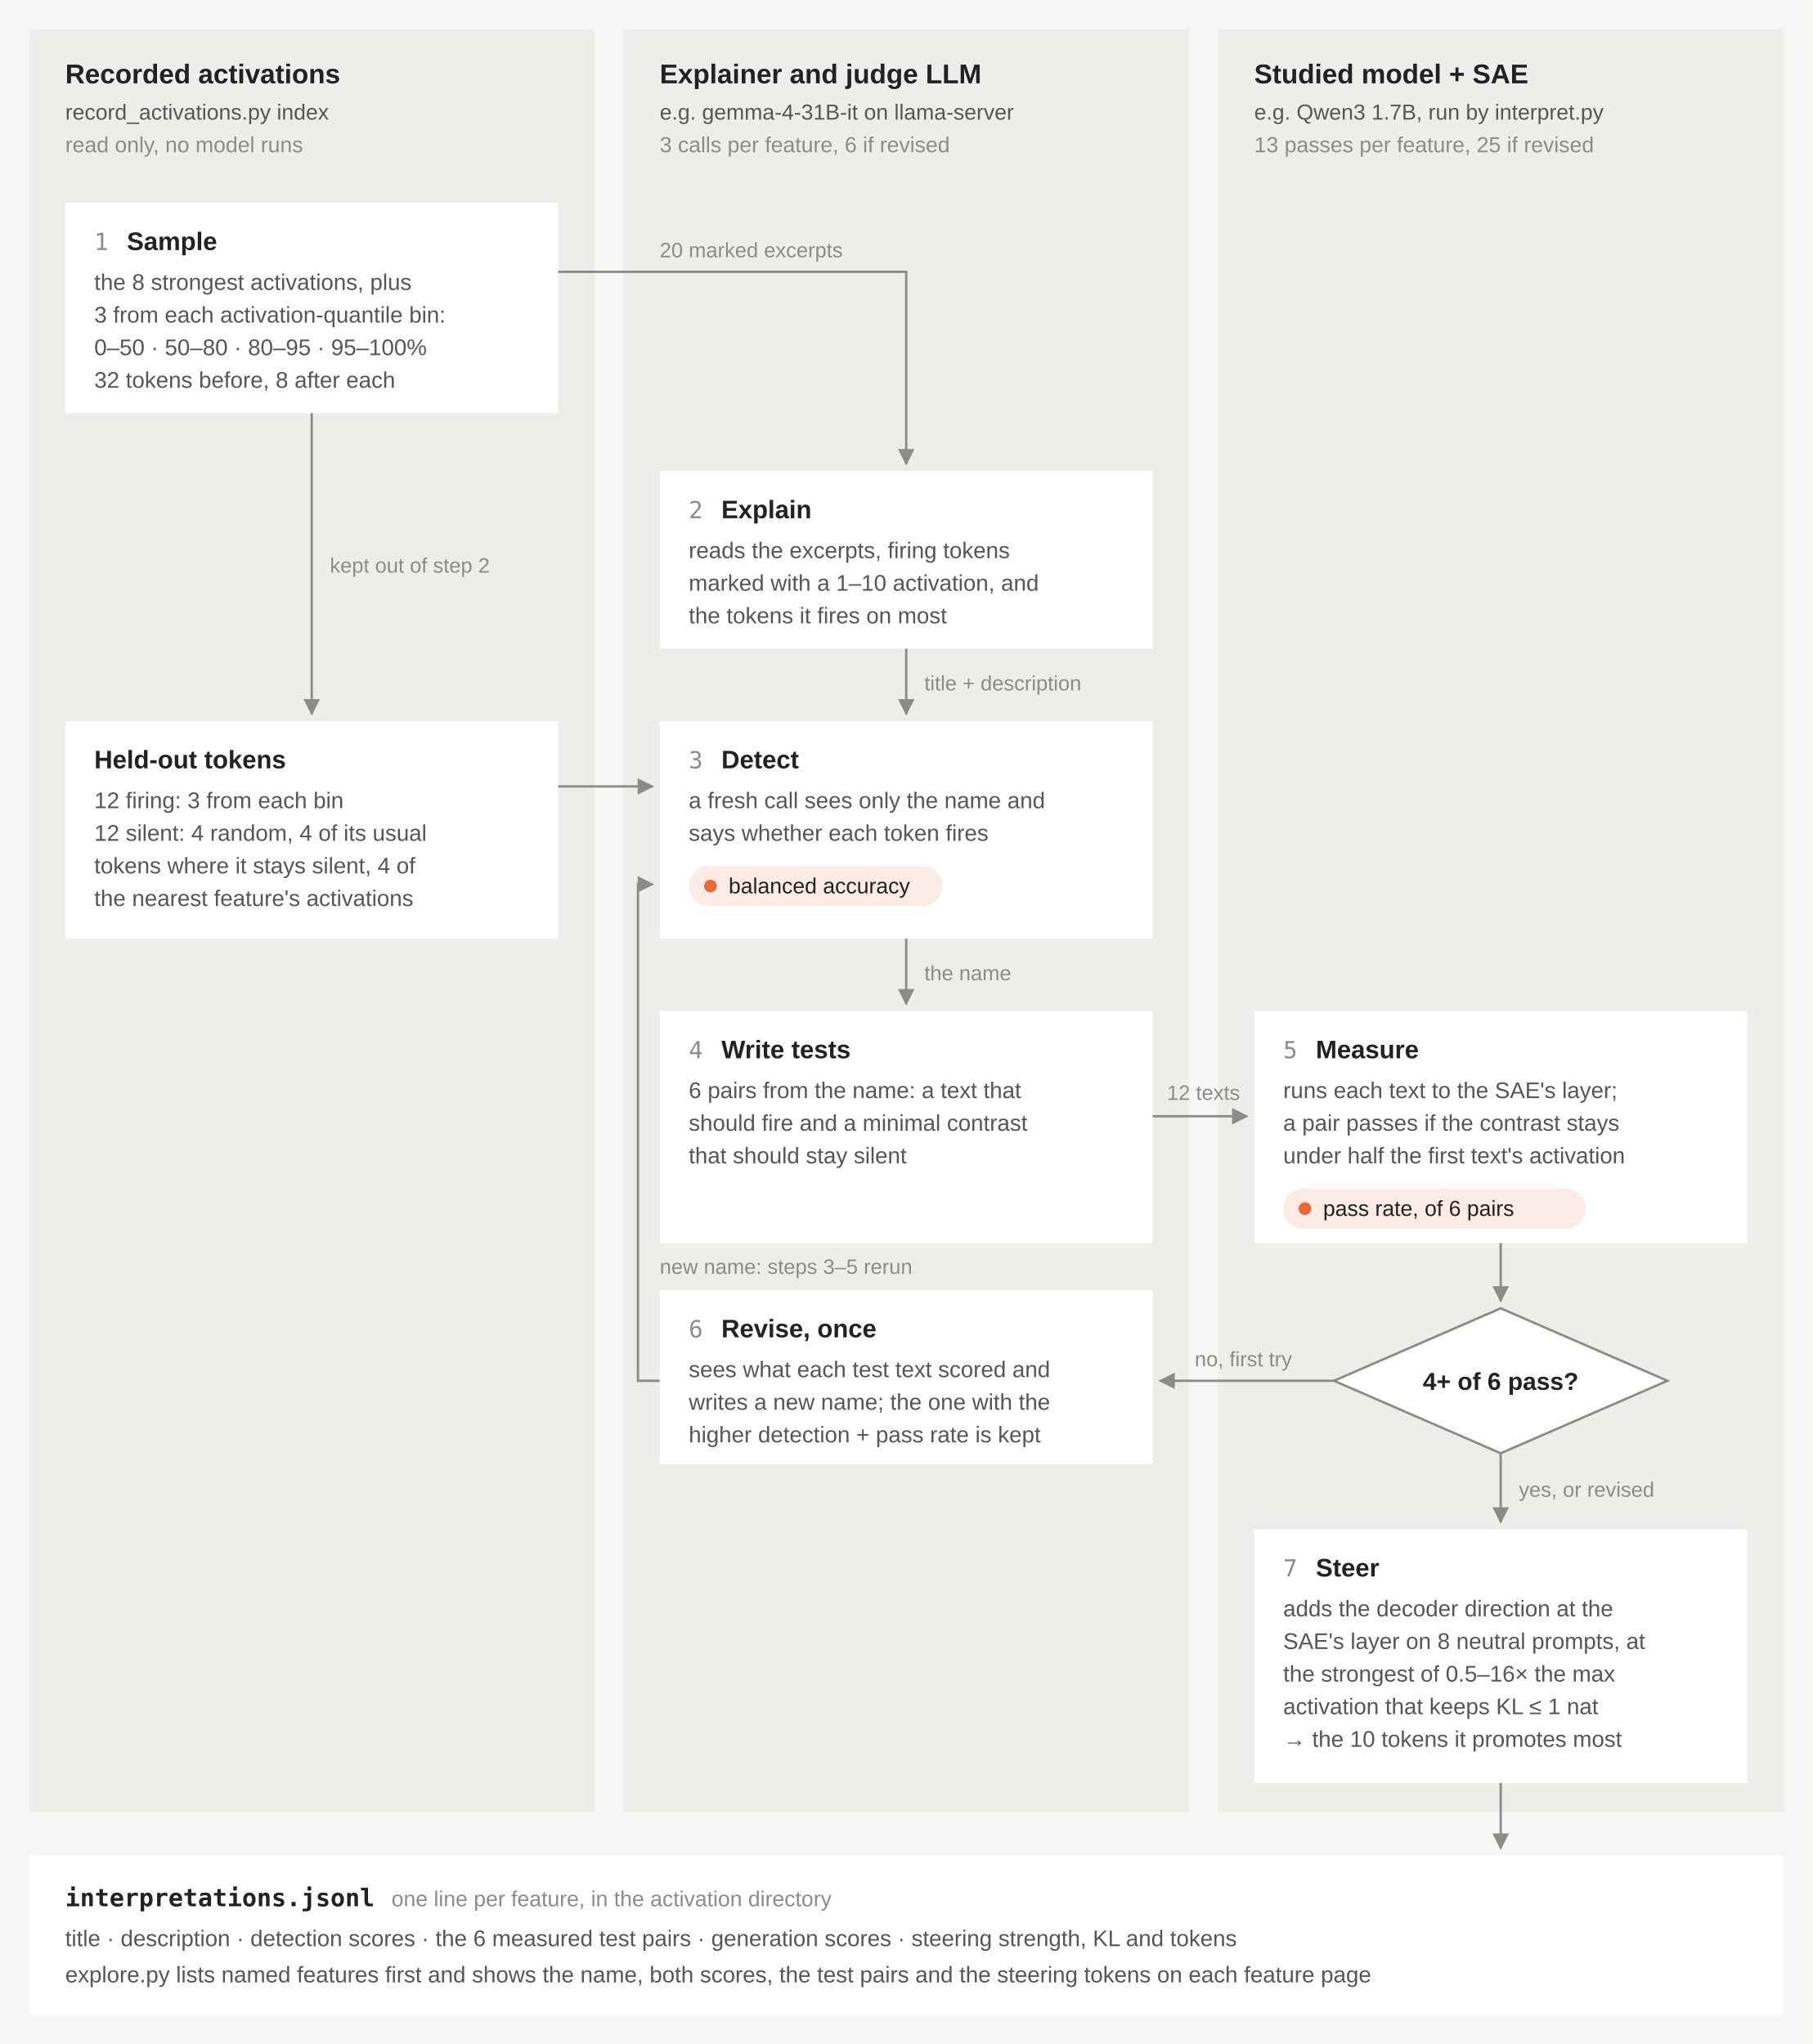
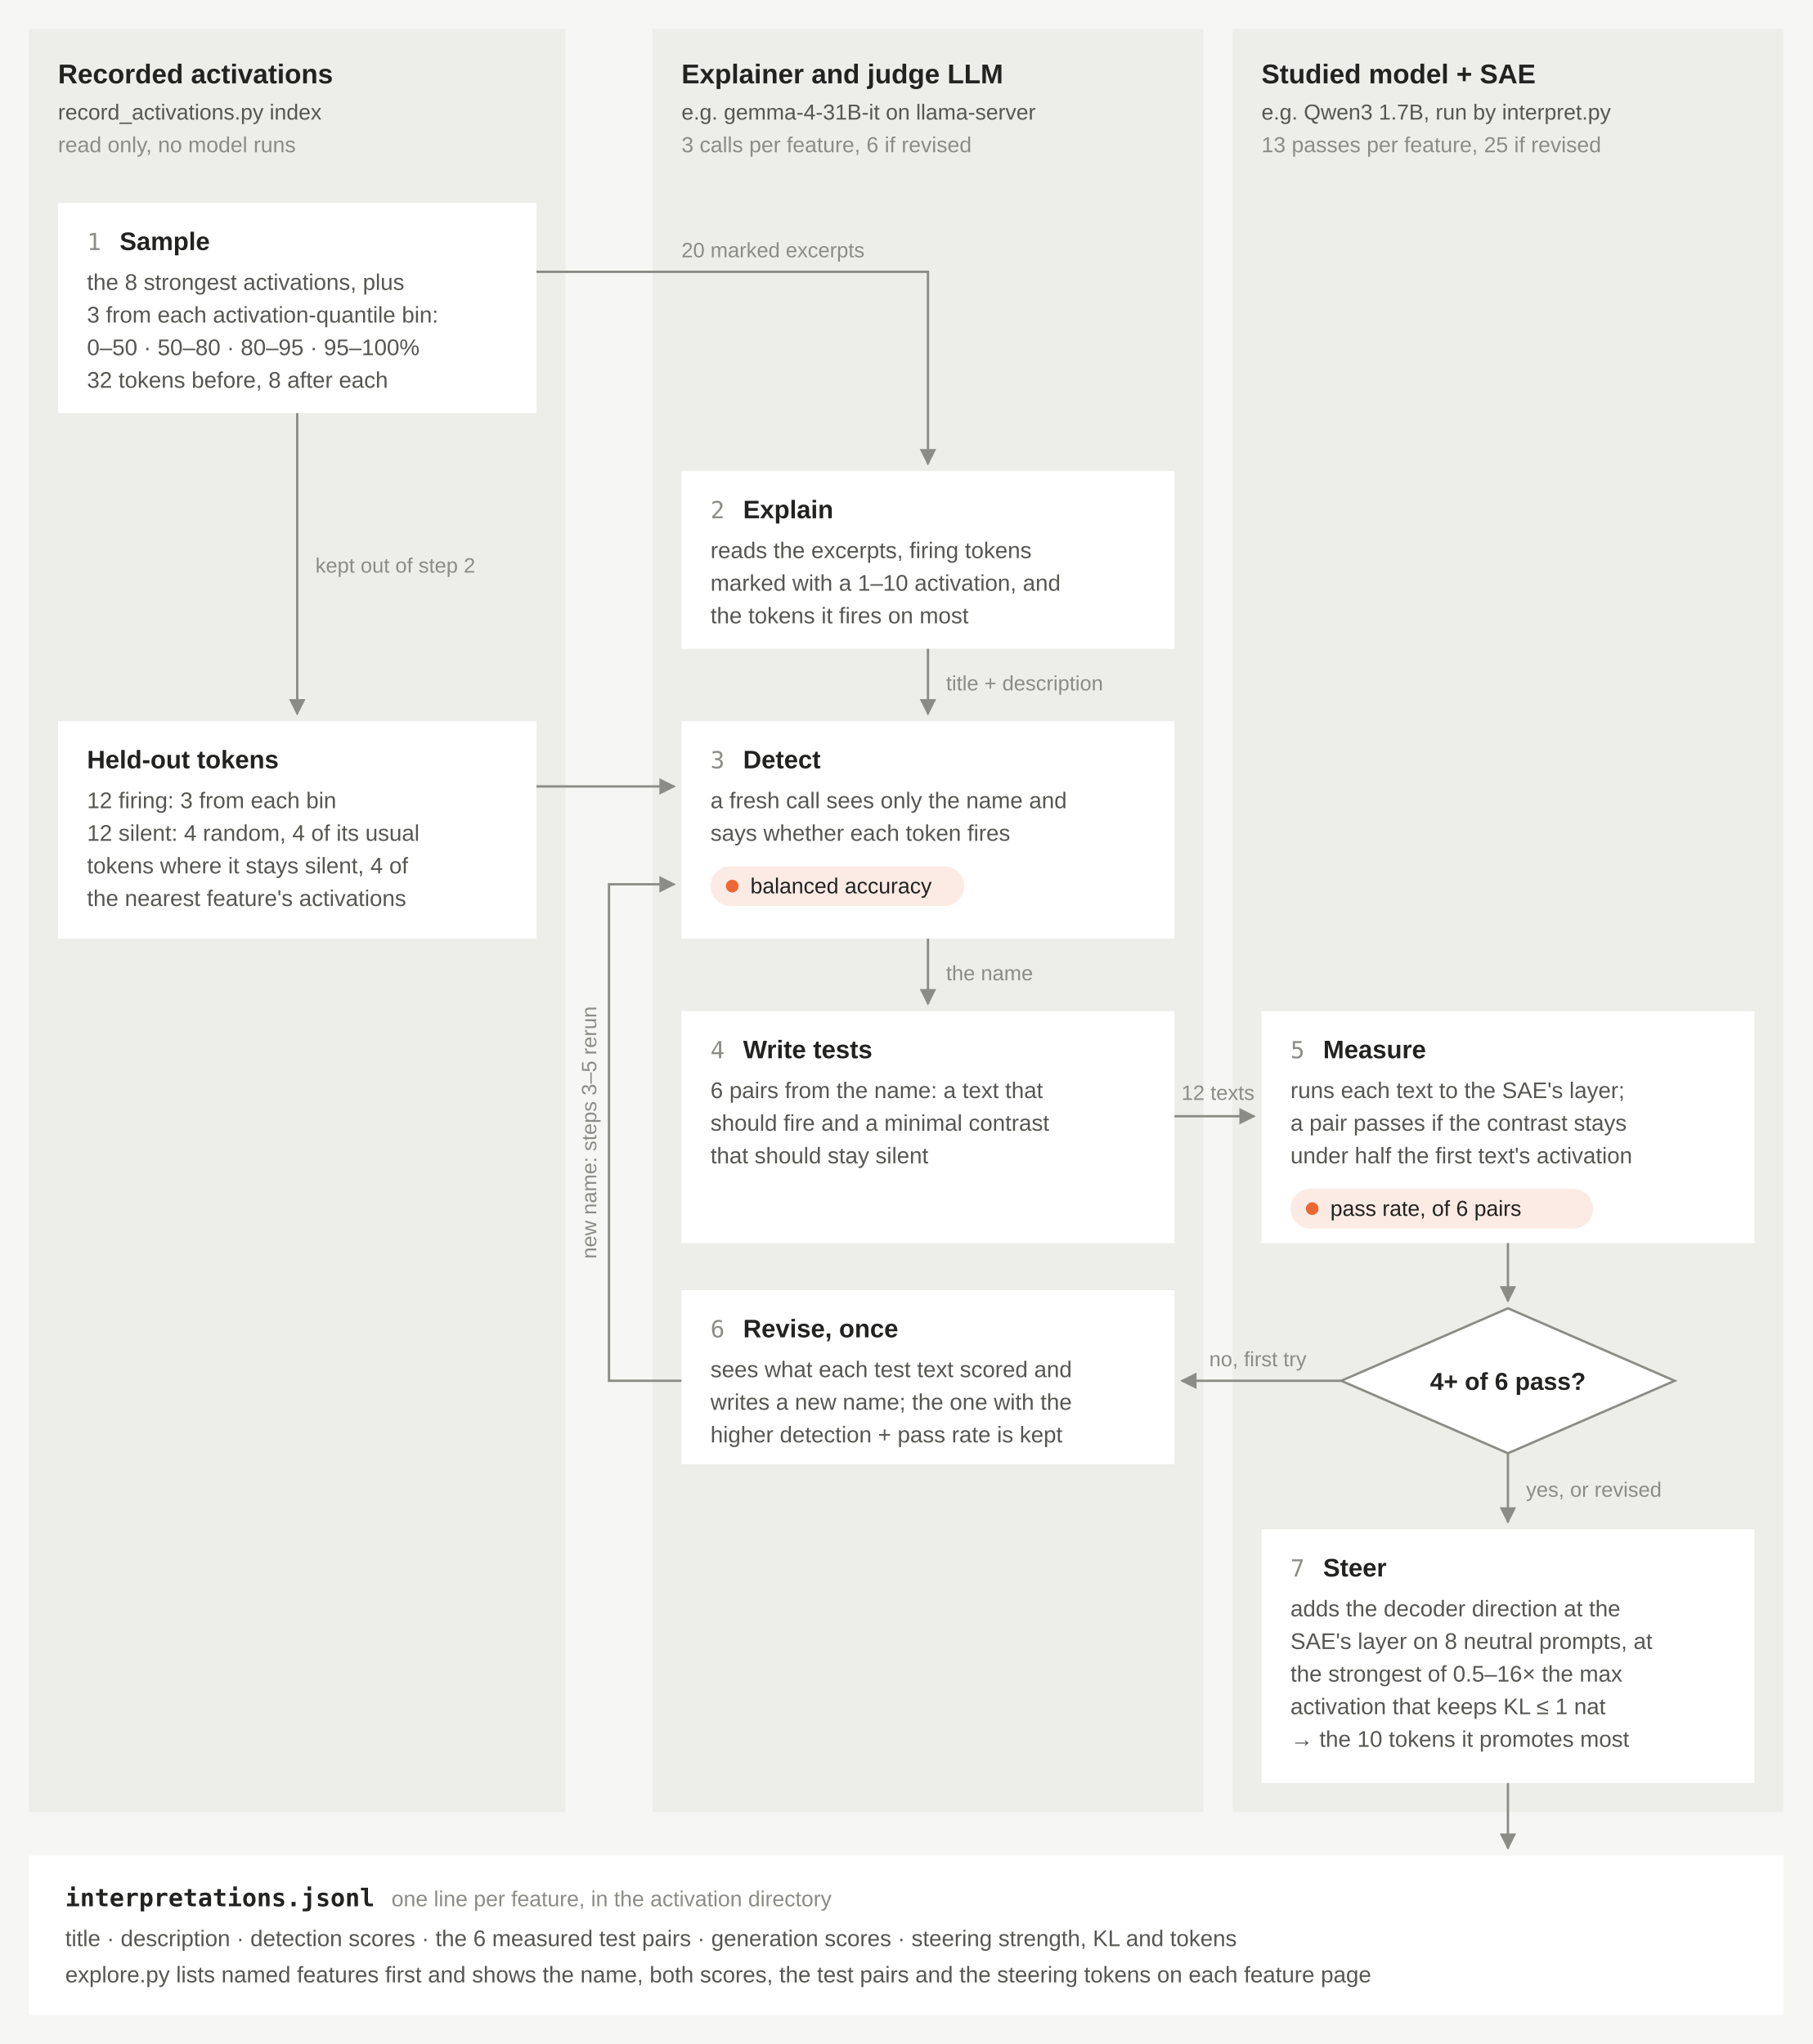
<svg xmlns="http://www.w3.org/2000/svg" width="1000" height="1128" viewBox="0 0 1000 1128" role="img" aria-labelledby="title description">
  <style>.bg{fill:#F6F6F4}.lane{fill:#EDEDEA}.card{fill:#FFFFFF}.ink{fill:#222221}.ink2{fill:#565653}.muted{fill:#8C8C87}.wire{fill:none;stroke:#8C8C87;stroke-width:1.3}.head{fill:#8C8C87}.decision{fill:#FFFFFF;stroke:#8C8C87;stroke-width:1.3}.pill{fill:#EB6834;fill-opacity:.13}.dot{fill:#EB6834}@media (prefers-color-scheme: dark){.bg{fill:#181817}.lane{fill:#121211}.card{fill:#1F1F1E}.ink{fill:#E9E9E6}.ink2{fill:#B5B5B0}.muted{fill:#85857F}.wire{stroke:#85857F}.head{fill:#85857F}.decision{fill:#1F1F1E;stroke:#85857F}.pill{fill:#D95926;fill-opacity:.22}.dot{fill:#D95926}}</style>
  <defs>
    <marker id="arrow" viewBox="0 0 10 10" refX="9" refY="5" markerWidth="7" markerHeight="7" orient="auto-start-reverse">
      <path class="head" d="M0 0 L10 5 L0 10 z" />
    </marker>
  </defs>
  <rect class="bg" x="0" y="0" width="1000" height="1128" />
-   <rect class="lane" x="16" y="16" width="312" height="984" />
-   <rect class="lane" x="344" y="16" width="312" height="984" />
-   <rect class="lane" x="672" y="16" width="312" height="984" />
-   <text x="36" y="46" class="ink" font-family="-apple-system, BlinkMacSystemFont, 'Segoe UI', 'Helvetica Neue', Arial, sans-serif" font-size="15" text-anchor="start" font-weight="600">Recorded activations</text>
-   <text x="36" y="66" class="ink2" font-family="-apple-system, BlinkMacSystemFont, 'Segoe UI', 'Helvetica Neue', Arial, sans-serif" font-size="12" text-anchor="start">record_activations.py index</text>
-   <text x="36" y="84" class="muted" font-family="-apple-system, BlinkMacSystemFont, 'Segoe UI', 'Helvetica Neue', Arial, sans-serif" font-size="12" text-anchor="start">read only, no model runs</text>
-   <text x="364" y="46" class="ink" font-family="-apple-system, BlinkMacSystemFont, 'Segoe UI', 'Helvetica Neue', Arial, sans-serif" font-size="15" text-anchor="start" font-weight="600">Explainer and judge LLM</text>
-   <text x="364" y="66" class="ink2" font-family="-apple-system, BlinkMacSystemFont, 'Segoe UI', 'Helvetica Neue', Arial, sans-serif" font-size="12" text-anchor="start">e.g. gemma-4-31B-it on llama-server</text>
-   <text x="364" y="84" class="muted" font-family="-apple-system, BlinkMacSystemFont, 'Segoe UI', 'Helvetica Neue', Arial, sans-serif" font-size="12" text-anchor="start">3 calls per feature, 6 if revised</text>
-   <text x="692" y="46" class="ink" font-family="-apple-system, BlinkMacSystemFont, 'Segoe UI', 'Helvetica Neue', Arial, sans-serif" font-size="15" text-anchor="start" font-weight="600">Studied model + SAE</text>
-   <text x="692" y="66" class="ink2" font-family="-apple-system, BlinkMacSystemFont, 'Segoe UI', 'Helvetica Neue', Arial, sans-serif" font-size="12" text-anchor="start">e.g. Qwen3 1.7B, run by interpret.py</text>
-   <text x="692" y="84" class="muted" font-family="-apple-system, BlinkMacSystemFont, 'Segoe UI', 'Helvetica Neue', Arial, sans-serif" font-size="12" text-anchor="start">13 passes per feature, 25 if revised</text>
-   <rect class="card" x="36" y="112" width="272" height="116" />
-   <text x="52" y="138" class="muted" font-family="'SF Mono', ui-monospace, Menlo, Consolas, monospace" font-size="13" text-anchor="start">1</text>
-   <text x="70" y="138" class="ink" font-family="-apple-system, BlinkMacSystemFont, 'Segoe UI', 'Helvetica Neue', Arial, sans-serif" font-size="14" text-anchor="start" font-weight="600">Sample</text>
-   <text x="52" y="160" class="ink2" font-family="-apple-system, BlinkMacSystemFont, 'Segoe UI', 'Helvetica Neue', Arial, sans-serif" font-size="12.5" text-anchor="start">the 8 strongest activations, plus</text>
-   <text x="52" y="178" class="ink2" font-family="-apple-system, BlinkMacSystemFont, 'Segoe UI', 'Helvetica Neue', Arial, sans-serif" font-size="12.5" text-anchor="start">3 from each activation-quantile bin:</text>
-   <text x="52" y="196" class="ink2" font-family="-apple-system, BlinkMacSystemFont, 'Segoe UI', 'Helvetica Neue', Arial, sans-serif" font-size="12.5" text-anchor="start">0–50 · 50–80 · 80–95 · 95–100%</text>
-   <text x="52" y="214" class="ink2" font-family="-apple-system, BlinkMacSystemFont, 'Segoe UI', 'Helvetica Neue', Arial, sans-serif" font-size="12.5" text-anchor="start">32 tokens before, 8 after each</text>
-   <rect class="card" x="364" y="260" width="272" height="98" />
-   <text x="380" y="286" class="muted" font-family="'SF Mono', ui-monospace, Menlo, Consolas, monospace" font-size="13" text-anchor="start">2</text>
-   <text x="398" y="286" class="ink" font-family="-apple-system, BlinkMacSystemFont, 'Segoe UI', 'Helvetica Neue', Arial, sans-serif" font-size="14" text-anchor="start" font-weight="600">Explain</text>
-   <text x="380" y="308" class="ink2" font-family="-apple-system, BlinkMacSystemFont, 'Segoe UI', 'Helvetica Neue', Arial, sans-serif" font-size="12.5" text-anchor="start">reads the excerpts, firing tokens</text>
-   <text x="380" y="326" class="ink2" font-family="-apple-system, BlinkMacSystemFont, 'Segoe UI', 'Helvetica Neue', Arial, sans-serif" font-size="12.5" text-anchor="start">marked with a 1–10 activation, and</text>
-   <text x="380" y="344" class="ink2" font-family="-apple-system, BlinkMacSystemFont, 'Segoe UI', 'Helvetica Neue', Arial, sans-serif" font-size="12.5" text-anchor="start">the tokens it fires on most</text>
-   <rect class="card" x="36" y="398" width="272" height="120" />
-   <text x="52" y="424" class="ink" font-family="-apple-system, BlinkMacSystemFont, 'Segoe UI', 'Helvetica Neue', Arial, sans-serif" font-size="14" text-anchor="start" font-weight="600">Held-out tokens</text>
-   <text x="52" y="446" class="ink2" font-family="-apple-system, BlinkMacSystemFont, 'Segoe UI', 'Helvetica Neue', Arial, sans-serif" font-size="12.5" text-anchor="start">12 firing: 3 from each bin</text>
-   <text x="52" y="464" class="ink2" font-family="-apple-system, BlinkMacSystemFont, 'Segoe UI', 'Helvetica Neue', Arial, sans-serif" font-size="12.5" text-anchor="start">12 silent: 4 random, 4 of its usual</text>
-   <text x="52" y="482" class="ink2" font-family="-apple-system, BlinkMacSystemFont, 'Segoe UI', 'Helvetica Neue', Arial, sans-serif" font-size="12.5" text-anchor="start">tokens where it stays silent, 4 of</text>
-   <text x="52" y="500" class="ink2" font-family="-apple-system, BlinkMacSystemFont, 'Segoe UI', 'Helvetica Neue', Arial, sans-serif" font-size="12.5" text-anchor="start">the nearest feature's activations</text>
-   <rect class="card" x="364" y="398" width="272" height="120" />
-   <text x="380" y="424" class="muted" font-family="'SF Mono', ui-monospace, Menlo, Consolas, monospace" font-size="13" text-anchor="start">3</text>
-   <text x="398" y="424" class="ink" font-family="-apple-system, BlinkMacSystemFont, 'Segoe UI', 'Helvetica Neue', Arial, sans-serif" font-size="14" text-anchor="start" font-weight="600">Detect</text>
-   <text x="380" y="446" class="ink2" font-family="-apple-system, BlinkMacSystemFont, 'Segoe UI', 'Helvetica Neue', Arial, sans-serif" font-size="12.5" text-anchor="start">a fresh call sees only the name and</text>
-   <text x="380" y="464" class="ink2" font-family="-apple-system, BlinkMacSystemFont, 'Segoe UI', 'Helvetica Neue', Arial, sans-serif" font-size="12.5" text-anchor="start">says whether each token fires</text>
-   <rect class="pill" x="380" y="478" width="140" height="22" rx="11" />
-   <circle class="dot" cx="392" cy="489" r="3.5" />
-   <text x="402" y="493" class="ink" font-family="-apple-system, BlinkMacSystemFont, 'Segoe UI', 'Helvetica Neue', Arial, sans-serif" font-size="12" text-anchor="start" font-weight="500">balanced accuracy</text>
-   <rect class="card" x="364" y="558" width="272" height="128" />
-   <text x="380" y="584" class="muted" font-family="'SF Mono', ui-monospace, Menlo, Consolas, monospace" font-size="13" text-anchor="start">4</text>
-   <text x="398" y="584" class="ink" font-family="-apple-system, BlinkMacSystemFont, 'Segoe UI', 'Helvetica Neue', Arial, sans-serif" font-size="14" text-anchor="start" font-weight="600">Write tests</text>
-   <text x="380" y="606" class="ink2" font-family="-apple-system, BlinkMacSystemFont, 'Segoe UI', 'Helvetica Neue', Arial, sans-serif" font-size="12.5" text-anchor="start">6 pairs from the name: a text that</text>
-   <text x="380" y="624" class="ink2" font-family="-apple-system, BlinkMacSystemFont, 'Segoe UI', 'Helvetica Neue', Arial, sans-serif" font-size="12.5" text-anchor="start">should fire and a minimal contrast</text>
-   <text x="380" y="642" class="ink2" font-family="-apple-system, BlinkMacSystemFont, 'Segoe UI', 'Helvetica Neue', Arial, sans-serif" font-size="12.5" text-anchor="start">that should stay silent</text>
-   <rect class="card" x="692" y="558" width="272" height="128" />
-   <text x="708" y="584" class="muted" font-family="'SF Mono', ui-monospace, Menlo, Consolas, monospace" font-size="13" text-anchor="start">5</text>
-   <text x="726" y="584" class="ink" font-family="-apple-system, BlinkMacSystemFont, 'Segoe UI', 'Helvetica Neue', Arial, sans-serif" font-size="14" text-anchor="start" font-weight="600">Measure</text>
-   <text x="708" y="606" class="ink2" font-family="-apple-system, BlinkMacSystemFont, 'Segoe UI', 'Helvetica Neue', Arial, sans-serif" font-size="12.5" text-anchor="start">runs each text to the SAE's layer;</text>
-   <text x="708" y="624" class="ink2" font-family="-apple-system, BlinkMacSystemFont, 'Segoe UI', 'Helvetica Neue', Arial, sans-serif" font-size="12.5" text-anchor="start">a pair passes if the contrast stays</text>
-   <text x="708" y="642" class="ink2" font-family="-apple-system, BlinkMacSystemFont, 'Segoe UI', 'Helvetica Neue', Arial, sans-serif" font-size="12.5" text-anchor="start">under half the first text's activation</text>
-   <rect class="pill" x="708" y="656" width="167" height="22" rx="11" />
-   <circle class="dot" cx="720" cy="667" r="3.5" />
-   <text x="730" y="671" class="ink" font-family="-apple-system, BlinkMacSystemFont, 'Segoe UI', 'Helvetica Neue', Arial, sans-serif" font-size="12" text-anchor="start" font-weight="500">pass rate, of 6 pairs</text>
-   <rect class="card" x="364" y="712" width="272" height="96" />
-   <text x="380" y="738" class="muted" font-family="'SF Mono', ui-monospace, Menlo, Consolas, monospace" font-size="13" text-anchor="start">6</text>
-   <text x="398" y="738" class="ink" font-family="-apple-system, BlinkMacSystemFont, 'Segoe UI', 'Helvetica Neue', Arial, sans-serif" font-size="14" text-anchor="start" font-weight="600">Revise, once</text>
-   <text x="380" y="760" class="ink2" font-family="-apple-system, BlinkMacSystemFont, 'Segoe UI', 'Helvetica Neue', Arial, sans-serif" font-size="12.5" text-anchor="start">sees what each test text scored and</text>
-   <text x="380" y="778" class="ink2" font-family="-apple-system, BlinkMacSystemFont, 'Segoe UI', 'Helvetica Neue', Arial, sans-serif" font-size="12.5" text-anchor="start">writes a new name; the one with the</text>
-   <text x="380" y="796" class="ink2" font-family="-apple-system, BlinkMacSystemFont, 'Segoe UI', 'Helvetica Neue', Arial, sans-serif" font-size="12.5" text-anchor="start">higher detection + pass rate is kept</text>
-   <rect class="card" x="692" y="844" width="272" height="140" />
-   <text x="708" y="870" class="muted" font-family="'SF Mono', ui-monospace, Menlo, Consolas, monospace" font-size="13" text-anchor="start">7</text>
-   <text x="726" y="870" class="ink" font-family="-apple-system, BlinkMacSystemFont, 'Segoe UI', 'Helvetica Neue', Arial, sans-serif" font-size="14" text-anchor="start" font-weight="600">Steer</text>
-   <text x="708" y="892" class="ink2" font-family="-apple-system, BlinkMacSystemFont, 'Segoe UI', 'Helvetica Neue', Arial, sans-serif" font-size="12.5" text-anchor="start">adds the decoder direction at the</text>
-   <text x="708" y="910" class="ink2" font-family="-apple-system, BlinkMacSystemFont, 'Segoe UI', 'Helvetica Neue', Arial, sans-serif" font-size="12.5" text-anchor="start">SAE's layer on 8 neutral prompts, at</text>
-   <text x="708" y="928" class="ink2" font-family="-apple-system, BlinkMacSystemFont, 'Segoe UI', 'Helvetica Neue', Arial, sans-serif" font-size="12.5" text-anchor="start">the strongest of 0.5–16× the max</text>
-   <text x="708" y="946" class="ink2" font-family="-apple-system, BlinkMacSystemFont, 'Segoe UI', 'Helvetica Neue', Arial, sans-serif" font-size="12.5" text-anchor="start">activation that keeps KL ≤ 1 nat</text>
-   <text x="708" y="964" class="ink2" font-family="-apple-system, BlinkMacSystemFont, 'Segoe UI', 'Helvetica Neue', Arial, sans-serif" font-size="12.5" text-anchor="start">→ the 10 tokens it promotes most</text>
-   <polygon class="decision" points="828,722 920,762 828,802 736,762" />
-   <text x="828" y="767" class="ink" font-family="-apple-system, BlinkMacSystemFont, 'Segoe UI', 'Helvetica Neue', Arial, sans-serif" font-size="13.5" text-anchor="middle" font-weight="600">4+ of 6 pass?</text>
-   <path class="wire" d="M308 150 L500 150 L500 256" marker-end="url(#arrow)" />
-   <text x="364" y="142" class="muted" font-family="-apple-system, BlinkMacSystemFont, 'Segoe UI', 'Helvetica Neue', Arial, sans-serif" font-size="11.5" text-anchor="start">20 marked excerpts</text>
-   <path class="wire" d="M172 228 L172 394" marker-end="url(#arrow)" />
-   <text x="182" y="316" class="muted" font-family="-apple-system, BlinkMacSystemFont, 'Segoe UI', 'Helvetica Neue', Arial, sans-serif" font-size="11.5" text-anchor="start">kept out of step 2</text>
-   <path class="wire" d="M308 434 L360 434" marker-end="url(#arrow)" />
-   <path class="wire" d="M500 358 L500 394" marker-end="url(#arrow)" />
-   <text x="510" y="381" class="muted" font-family="-apple-system, BlinkMacSystemFont, 'Segoe UI', 'Helvetica Neue', Arial, sans-serif" font-size="11.5" text-anchor="start">title + description</text>
-   <path class="wire" d="M500 518 L500 554" marker-end="url(#arrow)" />
-   <text x="510" y="541" class="muted" font-family="-apple-system, BlinkMacSystemFont, 'Segoe UI', 'Helvetica Neue', Arial, sans-serif" font-size="11.5" text-anchor="start">the name</text>
-   <path class="wire" d="M636 616 L688 616" marker-end="url(#arrow)" />
-   <text x="664" y="607" class="muted" font-family="-apple-system, BlinkMacSystemFont, 'Segoe UI', 'Helvetica Neue', Arial, sans-serif" font-size="11.5" text-anchor="middle">12 texts</text>
-   <path class="wire" d="M828 686 L828 718" marker-end="url(#arrow)" />
-   <path class="wire" d="M736 762 L640 762" marker-end="url(#arrow)" />
-   <text x="686" y="754" class="muted" font-family="-apple-system, BlinkMacSystemFont, 'Segoe UI', 'Helvetica Neue', Arial, sans-serif" font-size="11.5" text-anchor="middle">no, first try</text>
-   <path class="wire" d="M364 762 L352 762 L352 488 L360 488" marker-end="url(#arrow)" />
-   <text x="364" y="703" class="muted" font-family="-apple-system, BlinkMacSystemFont, 'Segoe UI', 'Helvetica Neue', Arial, sans-serif" font-size="11.5" text-anchor="start">new name: steps 3–5 rerun</text>
-   <path class="wire" d="M828 802 L828 840" marker-end="url(#arrow)" />
-   <text x="838" y="826" class="muted" font-family="-apple-system, BlinkMacSystemFont, 'Segoe UI', 'Helvetica Neue', Arial, sans-serif" font-size="11.5" text-anchor="start">yes, or revised</text>
-   <path class="wire" d="M828 984 L828 1020" marker-end="url(#arrow)" />
+   <rect class="lane" x="16" y="16" width="296" height="984" />
+   <rect class="lane" x="360" y="16" width="304" height="984" />
+   <rect class="lane" x="680" y="16" width="304" height="984" />
+   <text x="32" y="46" class="ink" font-family="-apple-system, BlinkMacSystemFont, 'Segoe UI', 'Helvetica Neue', Arial, sans-serif" font-size="15" text-anchor="start" font-weight="600">Recorded activations</text>
+   <text x="32" y="66" class="ink2" font-family="-apple-system, BlinkMacSystemFont, 'Segoe UI', 'Helvetica Neue', Arial, sans-serif" font-size="12" text-anchor="start">record_activations.py index</text>
+   <text x="32" y="84" class="muted" font-family="-apple-system, BlinkMacSystemFont, 'Segoe UI', 'Helvetica Neue', Arial, sans-serif" font-size="12" text-anchor="start">read only, no model runs</text>
+   <text x="376" y="46" class="ink" font-family="-apple-system, BlinkMacSystemFont, 'Segoe UI', 'Helvetica Neue', Arial, sans-serif" font-size="15" text-anchor="start" font-weight="600">Explainer and judge LLM</text>
+   <text x="376" y="66" class="ink2" font-family="-apple-system, BlinkMacSystemFont, 'Segoe UI', 'Helvetica Neue', Arial, sans-serif" font-size="12" text-anchor="start">e.g. gemma-4-31B-it on llama-server</text>
+   <text x="376" y="84" class="muted" font-family="-apple-system, BlinkMacSystemFont, 'Segoe UI', 'Helvetica Neue', Arial, sans-serif" font-size="12" text-anchor="start">3 calls per feature, 6 if revised</text>
+   <text x="696" y="46" class="ink" font-family="-apple-system, BlinkMacSystemFont, 'Segoe UI', 'Helvetica Neue', Arial, sans-serif" font-size="15" text-anchor="start" font-weight="600">Studied model + SAE</text>
+   <text x="696" y="66" class="ink2" font-family="-apple-system, BlinkMacSystemFont, 'Segoe UI', 'Helvetica Neue', Arial, sans-serif" font-size="12" text-anchor="start">e.g. Qwen3 1.7B, run by interpret.py</text>
+   <text x="696" y="84" class="muted" font-family="-apple-system, BlinkMacSystemFont, 'Segoe UI', 'Helvetica Neue', Arial, sans-serif" font-size="12" text-anchor="start">13 passes per feature, 25 if revised</text>
+   <rect class="card" x="32" y="112" width="264" height="116" />
+   <text x="48" y="138" class="muted" font-family="'SF Mono', ui-monospace, Menlo, Consolas, monospace" font-size="13" text-anchor="start">1</text>
+   <text x="66" y="138" class="ink" font-family="-apple-system, BlinkMacSystemFont, 'Segoe UI', 'Helvetica Neue', Arial, sans-serif" font-size="14" text-anchor="start" font-weight="600">Sample</text>
+   <text x="48" y="160" class="ink2" font-family="-apple-system, BlinkMacSystemFont, 'Segoe UI', 'Helvetica Neue', Arial, sans-serif" font-size="12.5" text-anchor="start">the 8 strongest activations, plus</text>
+   <text x="48" y="178" class="ink2" font-family="-apple-system, BlinkMacSystemFont, 'Segoe UI', 'Helvetica Neue', Arial, sans-serif" font-size="12.5" text-anchor="start">3 from each activation-quantile bin:</text>
+   <text x="48" y="196" class="ink2" font-family="-apple-system, BlinkMacSystemFont, 'Segoe UI', 'Helvetica Neue', Arial, sans-serif" font-size="12.5" text-anchor="start">0–50 · 50–80 · 80–95 · 95–100%</text>
+   <text x="48" y="214" class="ink2" font-family="-apple-system, BlinkMacSystemFont, 'Segoe UI', 'Helvetica Neue', Arial, sans-serif" font-size="12.5" text-anchor="start">32 tokens before, 8 after each</text>
+   <rect class="card" x="376" y="260" width="272" height="98" />
+   <text x="392" y="286" class="muted" font-family="'SF Mono', ui-monospace, Menlo, Consolas, monospace" font-size="13" text-anchor="start">2</text>
+   <text x="410" y="286" class="ink" font-family="-apple-system, BlinkMacSystemFont, 'Segoe UI', 'Helvetica Neue', Arial, sans-serif" font-size="14" text-anchor="start" font-weight="600">Explain</text>
+   <text x="392" y="308" class="ink2" font-family="-apple-system, BlinkMacSystemFont, 'Segoe UI', 'Helvetica Neue', Arial, sans-serif" font-size="12.5" text-anchor="start">reads the excerpts, firing tokens</text>
+   <text x="392" y="326" class="ink2" font-family="-apple-system, BlinkMacSystemFont, 'Segoe UI', 'Helvetica Neue', Arial, sans-serif" font-size="12.5" text-anchor="start">marked with a 1–10 activation, and</text>
+   <text x="392" y="344" class="ink2" font-family="-apple-system, BlinkMacSystemFont, 'Segoe UI', 'Helvetica Neue', Arial, sans-serif" font-size="12.5" text-anchor="start">the tokens it fires on most</text>
+   <rect class="card" x="32" y="398" width="264" height="120" />
+   <text x="48" y="424" class="ink" font-family="-apple-system, BlinkMacSystemFont, 'Segoe UI', 'Helvetica Neue', Arial, sans-serif" font-size="14" text-anchor="start" font-weight="600">Held-out tokens</text>
+   <text x="48" y="446" class="ink2" font-family="-apple-system, BlinkMacSystemFont, 'Segoe UI', 'Helvetica Neue', Arial, sans-serif" font-size="12.5" text-anchor="start">12 firing: 3 from each bin</text>
+   <text x="48" y="464" class="ink2" font-family="-apple-system, BlinkMacSystemFont, 'Segoe UI', 'Helvetica Neue', Arial, sans-serif" font-size="12.5" text-anchor="start">12 silent: 4 random, 4 of its usual</text>
+   <text x="48" y="482" class="ink2" font-family="-apple-system, BlinkMacSystemFont, 'Segoe UI', 'Helvetica Neue', Arial, sans-serif" font-size="12.5" text-anchor="start">tokens where it stays silent, 4 of</text>
+   <text x="48" y="500" class="ink2" font-family="-apple-system, BlinkMacSystemFont, 'Segoe UI', 'Helvetica Neue', Arial, sans-serif" font-size="12.5" text-anchor="start">the nearest feature's activations</text>
+   <rect class="card" x="376" y="398" width="272" height="120" />
+   <text x="392" y="424" class="muted" font-family="'SF Mono', ui-monospace, Menlo, Consolas, monospace" font-size="13" text-anchor="start">3</text>
+   <text x="410" y="424" class="ink" font-family="-apple-system, BlinkMacSystemFont, 'Segoe UI', 'Helvetica Neue', Arial, sans-serif" font-size="14" text-anchor="start" font-weight="600">Detect</text>
+   <text x="392" y="446" class="ink2" font-family="-apple-system, BlinkMacSystemFont, 'Segoe UI', 'Helvetica Neue', Arial, sans-serif" font-size="12.5" text-anchor="start">a fresh call sees only the name and</text>
+   <text x="392" y="464" class="ink2" font-family="-apple-system, BlinkMacSystemFont, 'Segoe UI', 'Helvetica Neue', Arial, sans-serif" font-size="12.5" text-anchor="start">says whether each token fires</text>
+   <rect class="pill" x="392" y="478" width="140" height="22" rx="11" />
+   <circle class="dot" cx="404" cy="489" r="3.5" />
+   <text x="414" y="493" class="ink" font-family="-apple-system, BlinkMacSystemFont, 'Segoe UI', 'Helvetica Neue', Arial, sans-serif" font-size="12" text-anchor="start" font-weight="500">balanced accuracy</text>
+   <rect class="card" x="376" y="558" width="272" height="128" />
+   <text x="392" y="584" class="muted" font-family="'SF Mono', ui-monospace, Menlo, Consolas, monospace" font-size="13" text-anchor="start">4</text>
+   <text x="410" y="584" class="ink" font-family="-apple-system, BlinkMacSystemFont, 'Segoe UI', 'Helvetica Neue', Arial, sans-serif" font-size="14" text-anchor="start" font-weight="600">Write tests</text>
+   <text x="392" y="606" class="ink2" font-family="-apple-system, BlinkMacSystemFont, 'Segoe UI', 'Helvetica Neue', Arial, sans-serif" font-size="12.5" text-anchor="start">6 pairs from the name: a text that</text>
+   <text x="392" y="624" class="ink2" font-family="-apple-system, BlinkMacSystemFont, 'Segoe UI', 'Helvetica Neue', Arial, sans-serif" font-size="12.5" text-anchor="start">should fire and a minimal contrast</text>
+   <text x="392" y="642" class="ink2" font-family="-apple-system, BlinkMacSystemFont, 'Segoe UI', 'Helvetica Neue', Arial, sans-serif" font-size="12.5" text-anchor="start">that should stay silent</text>
+   <rect class="card" x="696" y="558" width="272" height="128" />
+   <text x="712" y="584" class="muted" font-family="'SF Mono', ui-monospace, Menlo, Consolas, monospace" font-size="13" text-anchor="start">5</text>
+   <text x="730" y="584" class="ink" font-family="-apple-system, BlinkMacSystemFont, 'Segoe UI', 'Helvetica Neue', Arial, sans-serif" font-size="14" text-anchor="start" font-weight="600">Measure</text>
+   <text x="712" y="606" class="ink2" font-family="-apple-system, BlinkMacSystemFont, 'Segoe UI', 'Helvetica Neue', Arial, sans-serif" font-size="12.5" text-anchor="start">runs each text to the SAE's layer;</text>
+   <text x="712" y="624" class="ink2" font-family="-apple-system, BlinkMacSystemFont, 'Segoe UI', 'Helvetica Neue', Arial, sans-serif" font-size="12.5" text-anchor="start">a pair passes if the contrast stays</text>
+   <text x="712" y="642" class="ink2" font-family="-apple-system, BlinkMacSystemFont, 'Segoe UI', 'Helvetica Neue', Arial, sans-serif" font-size="12.5" text-anchor="start">under half the first text's activation</text>
+   <rect class="pill" x="712" y="656" width="167" height="22" rx="11" />
+   <circle class="dot" cx="724" cy="667" r="3.5" />
+   <text x="734" y="671" class="ink" font-family="-apple-system, BlinkMacSystemFont, 'Segoe UI', 'Helvetica Neue', Arial, sans-serif" font-size="12" text-anchor="start" font-weight="500">pass rate, of 6 pairs</text>
+   <rect class="card" x="376" y="712" width="272" height="96" />
+   <text x="392" y="738" class="muted" font-family="'SF Mono', ui-monospace, Menlo, Consolas, monospace" font-size="13" text-anchor="start">6</text>
+   <text x="410" y="738" class="ink" font-family="-apple-system, BlinkMacSystemFont, 'Segoe UI', 'Helvetica Neue', Arial, sans-serif" font-size="14" text-anchor="start" font-weight="600">Revise, once</text>
+   <text x="392" y="760" class="ink2" font-family="-apple-system, BlinkMacSystemFont, 'Segoe UI', 'Helvetica Neue', Arial, sans-serif" font-size="12.5" text-anchor="start">sees what each test text scored and</text>
+   <text x="392" y="778" class="ink2" font-family="-apple-system, BlinkMacSystemFont, 'Segoe UI', 'Helvetica Neue', Arial, sans-serif" font-size="12.5" text-anchor="start">writes a new name; the one with the</text>
+   <text x="392" y="796" class="ink2" font-family="-apple-system, BlinkMacSystemFont, 'Segoe UI', 'Helvetica Neue', Arial, sans-serif" font-size="12.5" text-anchor="start">higher detection + pass rate is kept</text>
+   <rect class="card" x="696" y="844" width="272" height="140" />
+   <text x="712" y="870" class="muted" font-family="'SF Mono', ui-monospace, Menlo, Consolas, monospace" font-size="13" text-anchor="start">7</text>
+   <text x="730" y="870" class="ink" font-family="-apple-system, BlinkMacSystemFont, 'Segoe UI', 'Helvetica Neue', Arial, sans-serif" font-size="14" text-anchor="start" font-weight="600">Steer</text>
+   <text x="712" y="892" class="ink2" font-family="-apple-system, BlinkMacSystemFont, 'Segoe UI', 'Helvetica Neue', Arial, sans-serif" font-size="12.5" text-anchor="start">adds the decoder direction at the</text>
+   <text x="712" y="910" class="ink2" font-family="-apple-system, BlinkMacSystemFont, 'Segoe UI', 'Helvetica Neue', Arial, sans-serif" font-size="12.5" text-anchor="start">SAE's layer on 8 neutral prompts, at</text>
+   <text x="712" y="928" class="ink2" font-family="-apple-system, BlinkMacSystemFont, 'Segoe UI', 'Helvetica Neue', Arial, sans-serif" font-size="12.5" text-anchor="start">the strongest of 0.5–16× the max</text>
+   <text x="712" y="946" class="ink2" font-family="-apple-system, BlinkMacSystemFont, 'Segoe UI', 'Helvetica Neue', Arial, sans-serif" font-size="12.5" text-anchor="start">activation that keeps KL ≤ 1 nat</text>
+   <text x="712" y="964" class="ink2" font-family="-apple-system, BlinkMacSystemFont, 'Segoe UI', 'Helvetica Neue', Arial, sans-serif" font-size="12.5" text-anchor="start">→ the 10 tokens it promotes most</text>
+   <polygon class="decision" points="832,722 924,762 832,802 740,762" />
+   <text x="832" y="767" class="ink" font-family="-apple-system, BlinkMacSystemFont, 'Segoe UI', 'Helvetica Neue', Arial, sans-serif" font-size="13.5" text-anchor="middle" font-weight="600">4+ of 6 pass?</text>
+   <path class="wire" d="M296 150 L512 150 L512 256" marker-end="url(#arrow)" />
+   <text x="376" y="142" class="muted" font-family="-apple-system, BlinkMacSystemFont, 'Segoe UI', 'Helvetica Neue', Arial, sans-serif" font-size="11.5" text-anchor="start">20 marked excerpts</text>
+   <path class="wire" d="M164 228 L164 394" marker-end="url(#arrow)" />
+   <text x="174" y="316" class="muted" font-family="-apple-system, BlinkMacSystemFont, 'Segoe UI', 'Helvetica Neue', Arial, sans-serif" font-size="11.5" text-anchor="start">kept out of step 2</text>
+   <path class="wire" d="M296 434 L372 434" marker-end="url(#arrow)" />
+   <path class="wire" d="M512 358 L512 394" marker-end="url(#arrow)" />
+   <text x="522" y="381" class="muted" font-family="-apple-system, BlinkMacSystemFont, 'Segoe UI', 'Helvetica Neue', Arial, sans-serif" font-size="11.5" text-anchor="start">title + description</text>
+   <path class="wire" d="M512 518 L512 554" marker-end="url(#arrow)" />
+   <text x="522" y="541" class="muted" font-family="-apple-system, BlinkMacSystemFont, 'Segoe UI', 'Helvetica Neue', Arial, sans-serif" font-size="11.5" text-anchor="start">the name</text>
+   <path class="wire" d="M648 616 L692 616" marker-end="url(#arrow)" />
+   <text x="672" y="607" class="muted" font-family="-apple-system, BlinkMacSystemFont, 'Segoe UI', 'Helvetica Neue', Arial, sans-serif" font-size="11.5" text-anchor="middle">12 texts</text>
+   <path class="wire" d="M832 686 L832 718" marker-end="url(#arrow)" />
+   <path class="wire" d="M740 762 L652 762" marker-end="url(#arrow)" />
+   <text x="694" y="754" class="muted" font-family="-apple-system, BlinkMacSystemFont, 'Segoe UI', 'Helvetica Neue', Arial, sans-serif" font-size="11.5" text-anchor="middle">no, first try</text>
+   <path class="wire" d="M376 762 L336 762 L336 488 L372 488" marker-end="url(#arrow)" />
+   <text x="329" y="625" class="muted" font-family="-apple-system, BlinkMacSystemFont, 'Segoe UI', 'Helvetica Neue', Arial, sans-serif" font-size="11.5" text-anchor="middle" transform="rotate(-90 329 625)">new name: steps 3–5 rerun</text>
+   <path class="wire" d="M832 802 L832 840" marker-end="url(#arrow)" />
+   <text x="842" y="826" class="muted" font-family="-apple-system, BlinkMacSystemFont, 'Segoe UI', 'Helvetica Neue', Arial, sans-serif" font-size="11.5" text-anchor="start">yes, or revised</text>
+   <path class="wire" d="M832 984 L832 1020" marker-end="url(#arrow)" />
  <rect class="card" x="16" y="1024" width="968" height="88" />
  <text x="36" y="1052" class="ink" font-family="'SF Mono', ui-monospace, Menlo, Consolas, monospace" font-size="13.5" text-anchor="start" font-weight="600">interpretations.jsonl</text>
  <text x="216" y="1052" class="muted" font-family="-apple-system, BlinkMacSystemFont, 'Segoe UI', 'Helvetica Neue', Arial, sans-serif" font-size="12" text-anchor="start">one line per feature, in the activation directory</text>
  <text x="36" y="1074" class="ink2" font-family="-apple-system, BlinkMacSystemFont, 'Segoe UI', 'Helvetica Neue', Arial, sans-serif" font-size="12.5" text-anchor="start">title · description · detection scores · the 6 measured test pairs · generation scores · steering strength, KL and tokens</text>
  <text x="36" y="1094" class="ink2" font-family="-apple-system, BlinkMacSystemFont, 'Segoe UI', 'Helvetica Neue', Arial, sans-serif" font-size="12.5" text-anchor="start">explore.py lists named features first and shows the name, both scores, the test pairs and the steering tokens on each feature page</text>
</svg>
